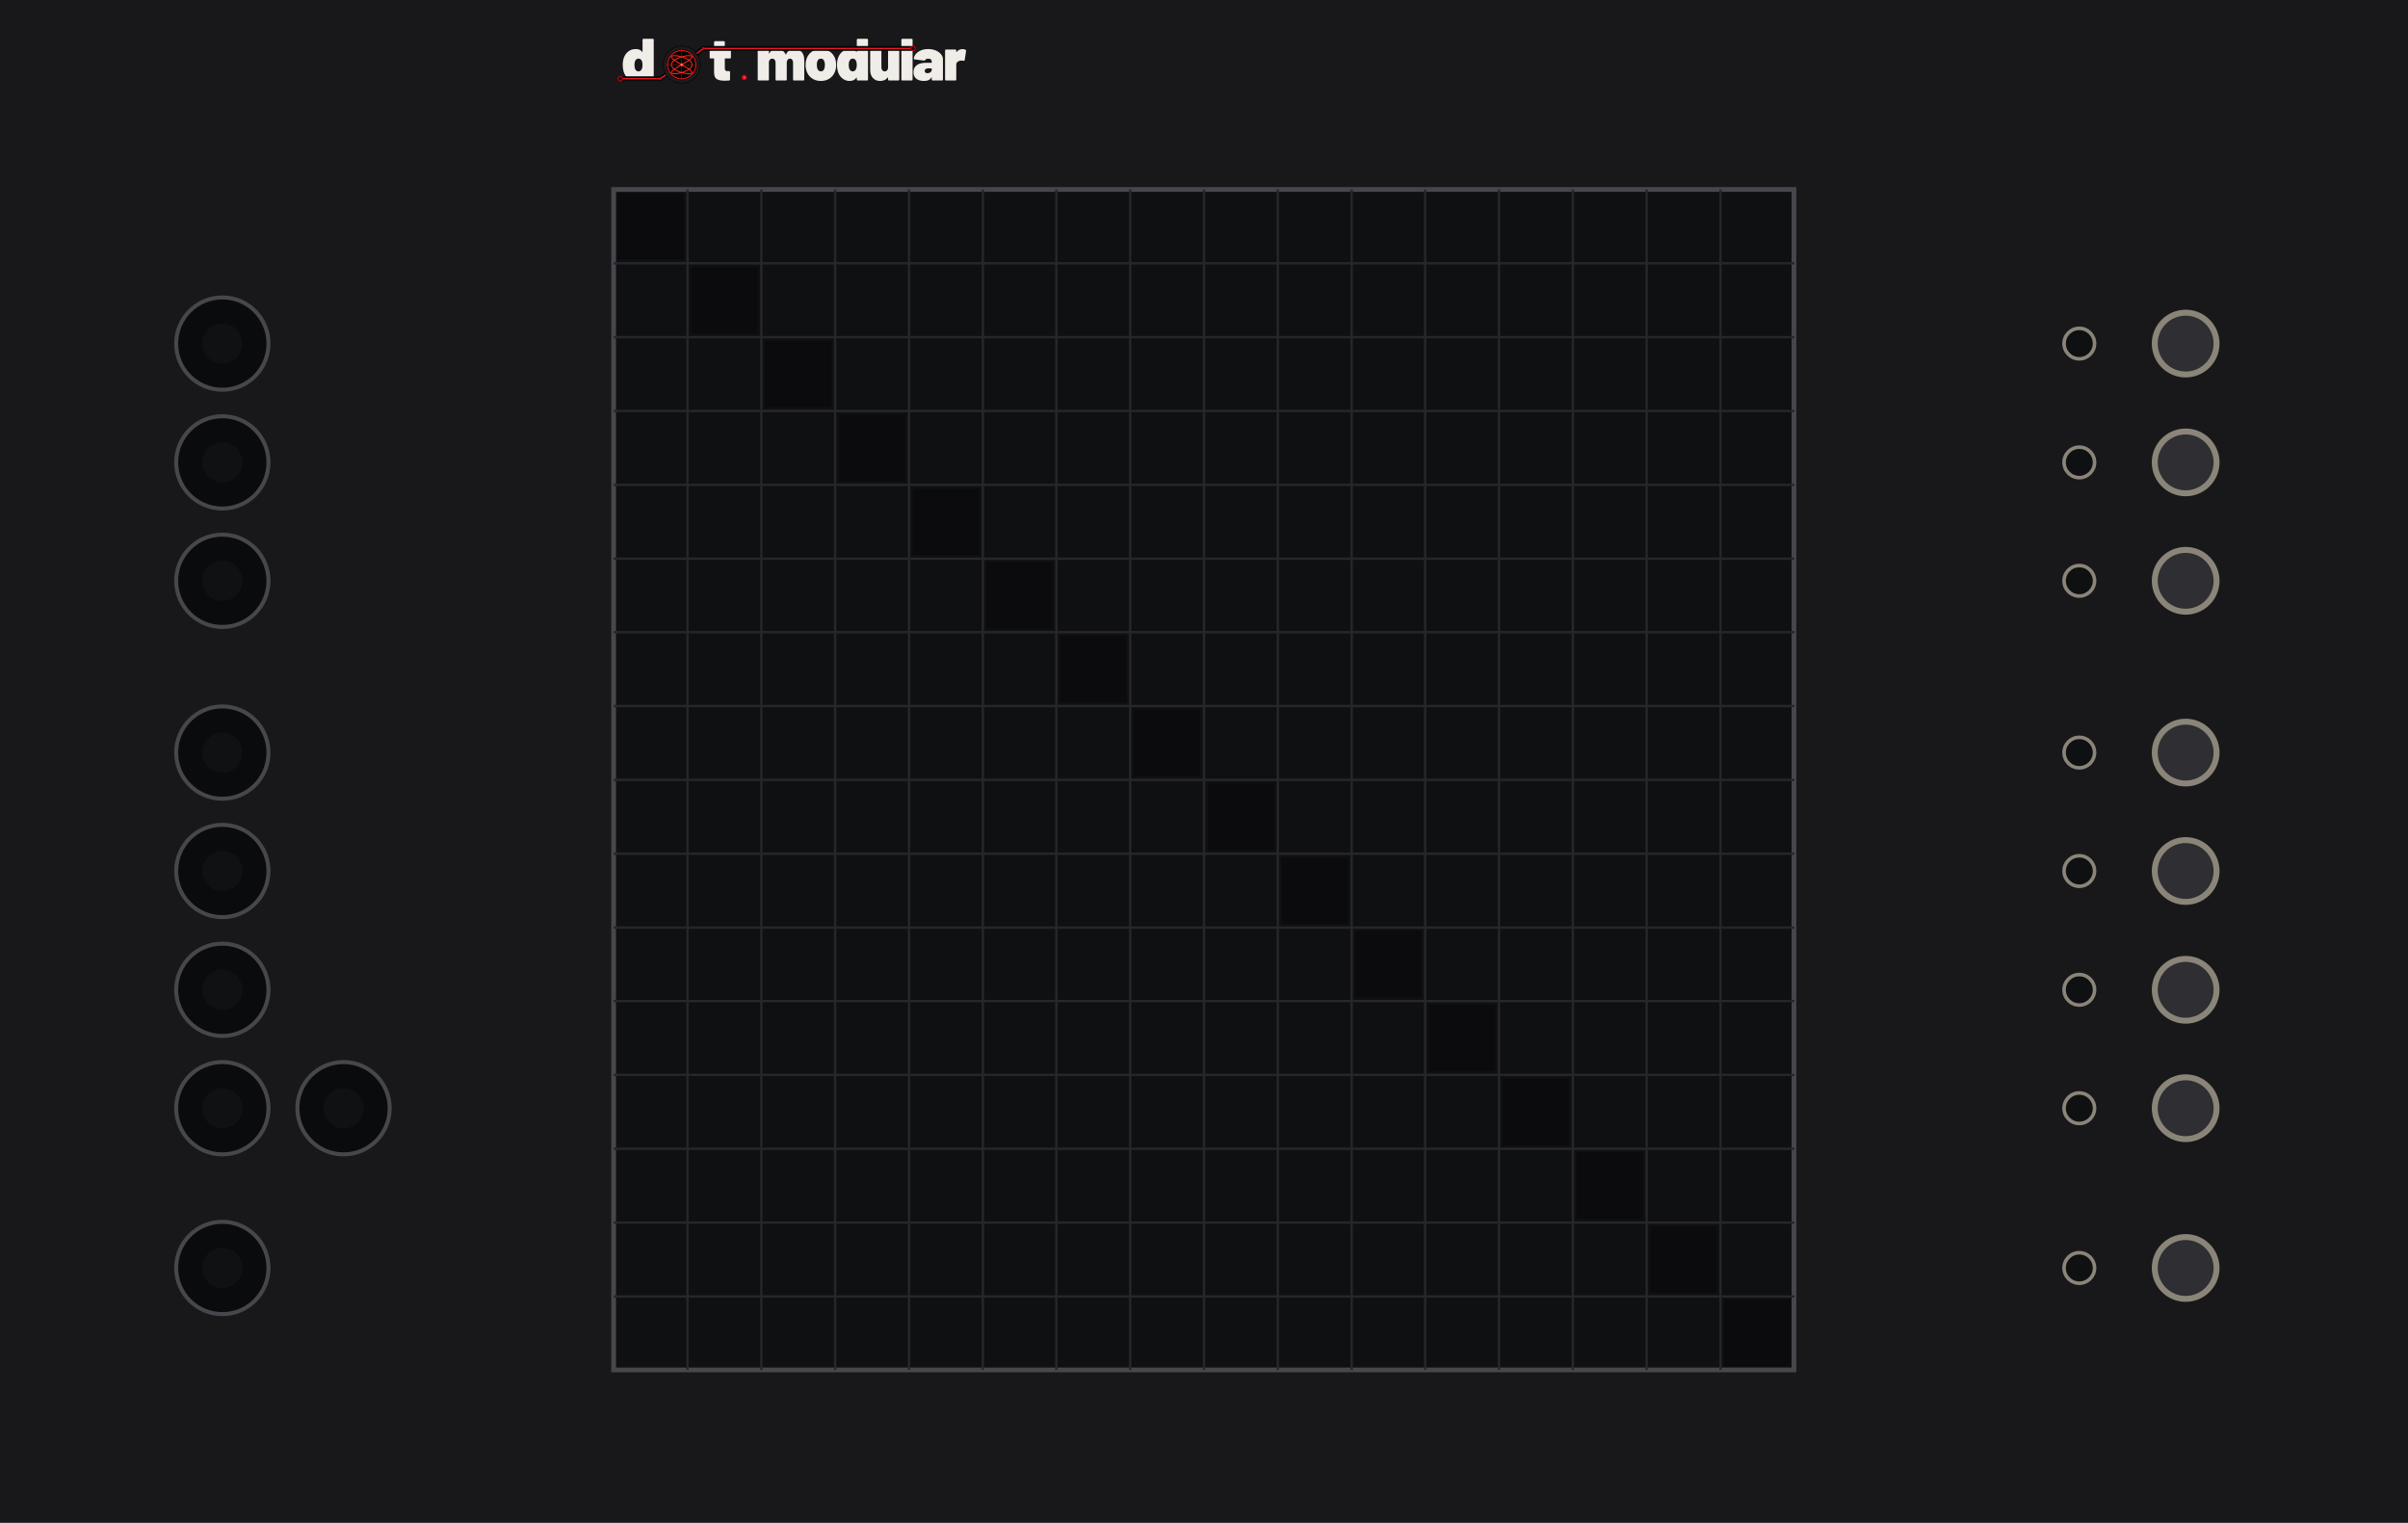
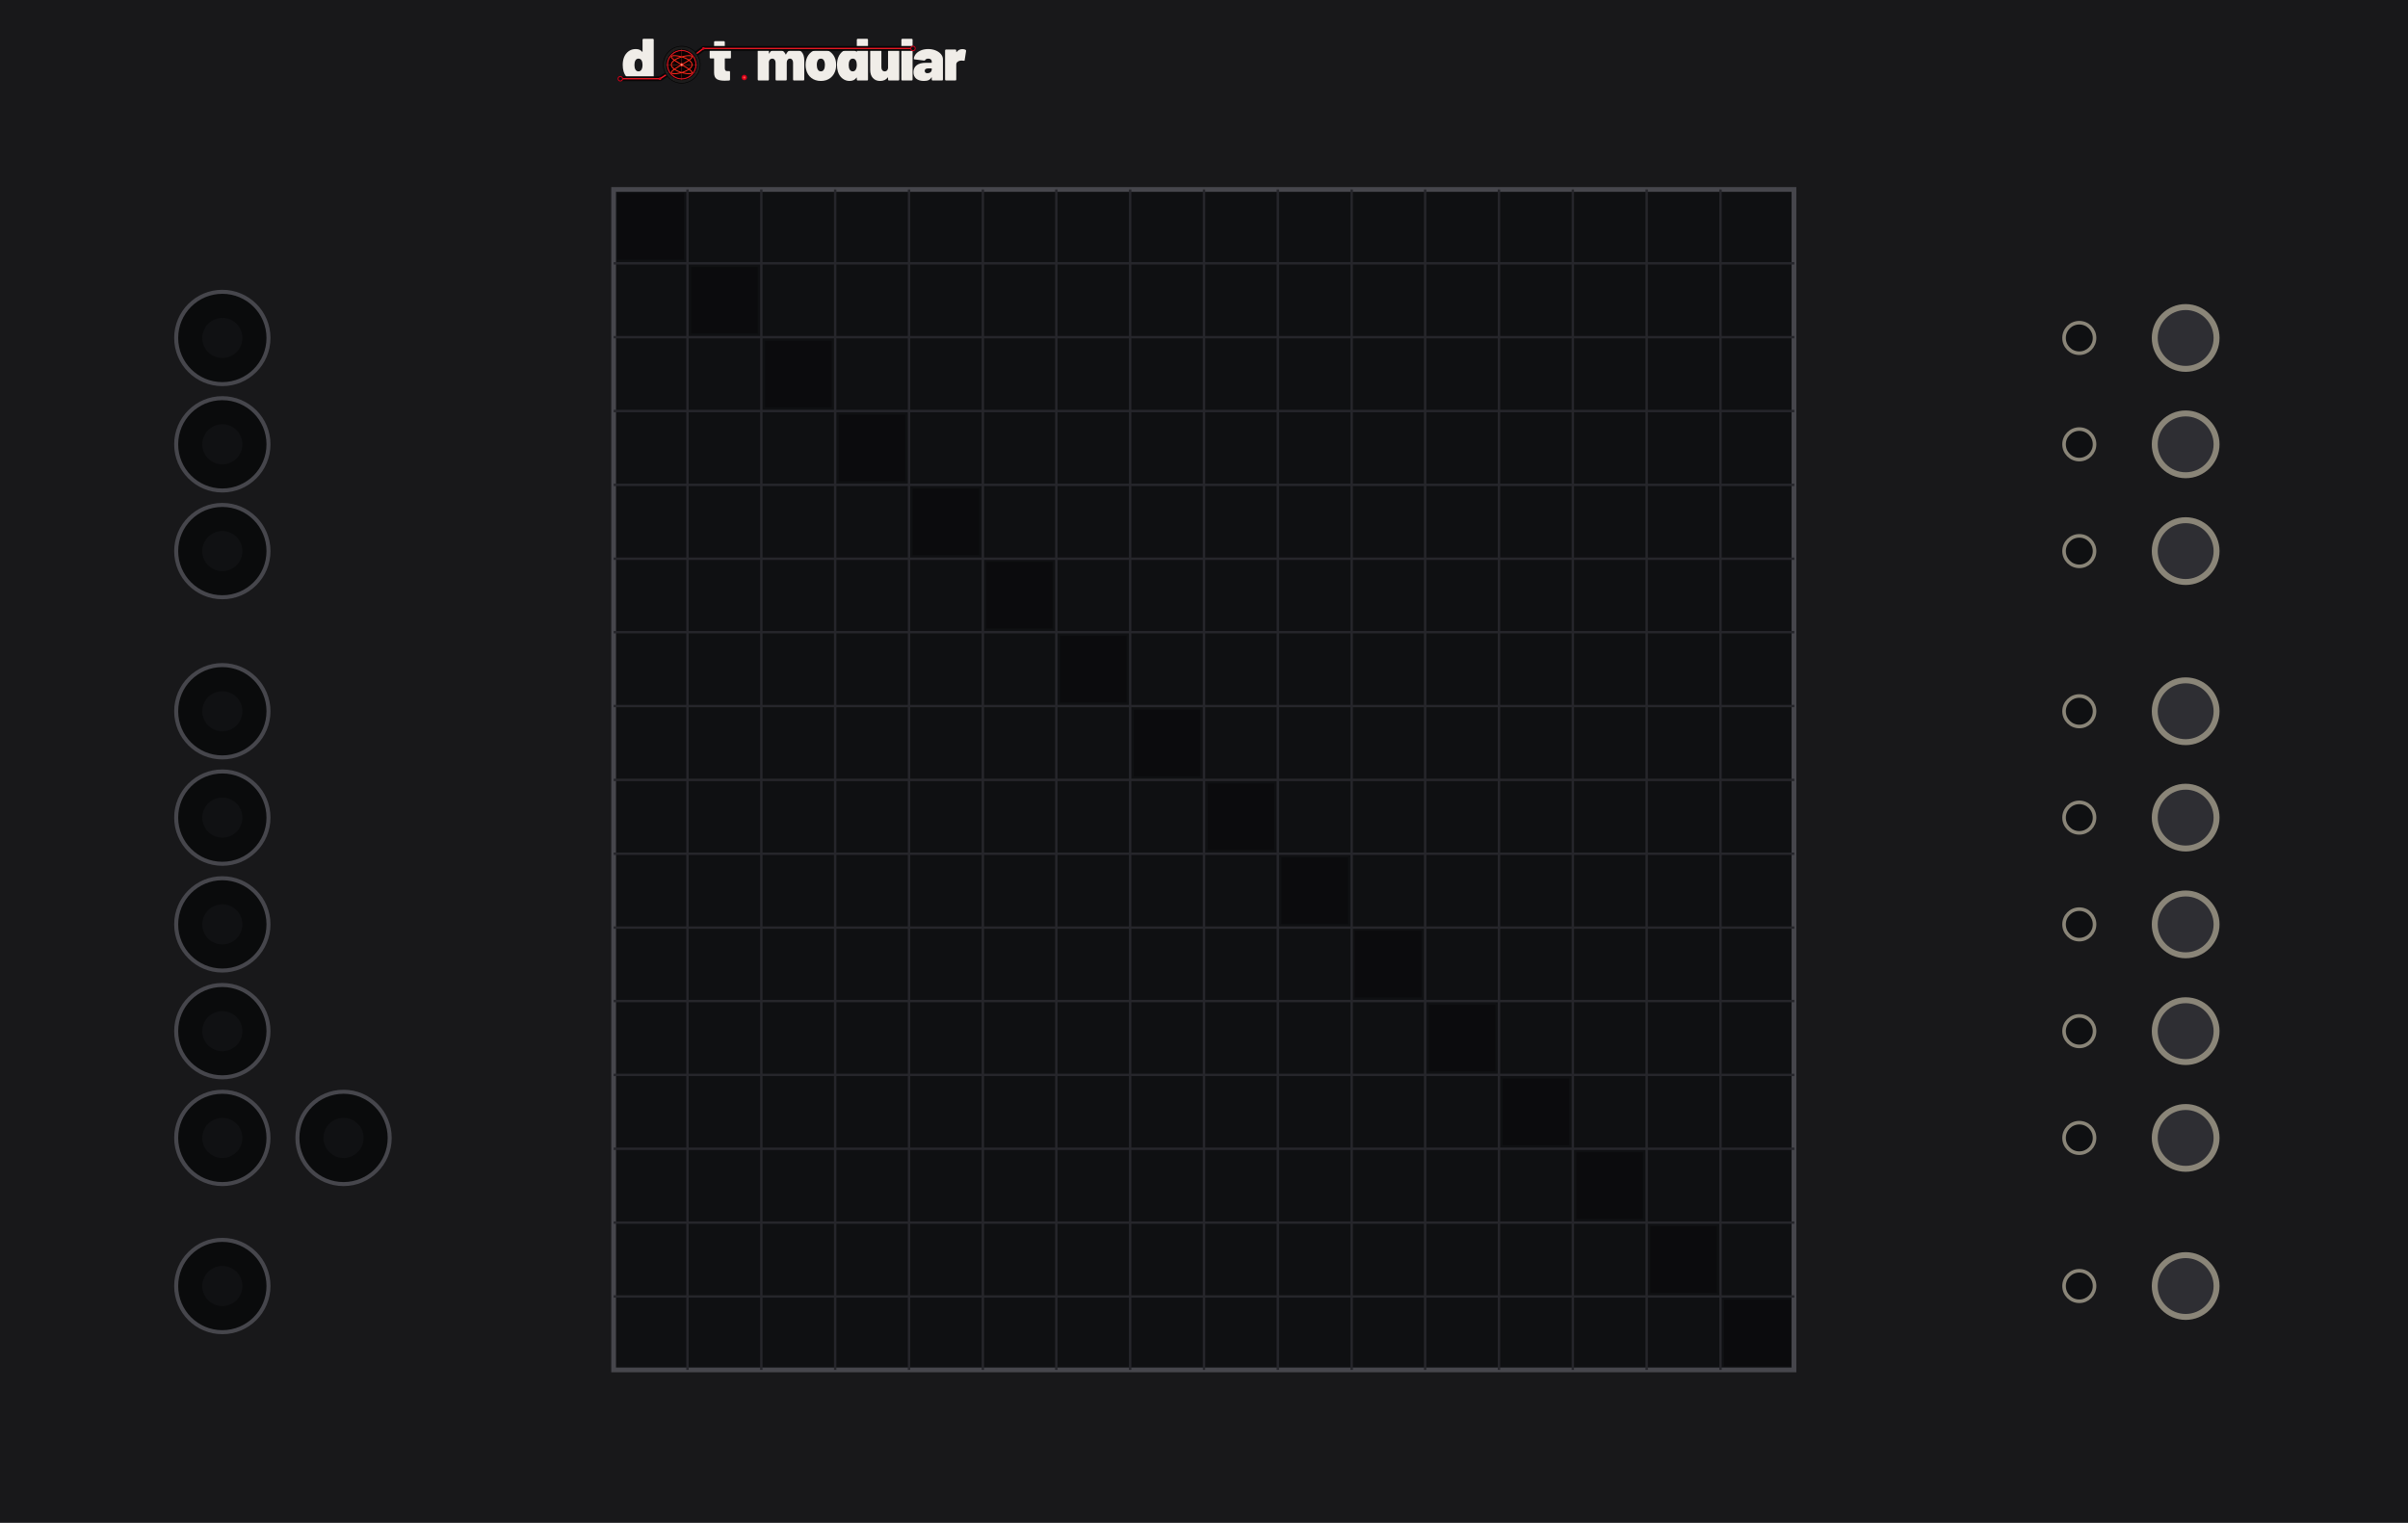
<svg xmlns="http://www.w3.org/2000/svg" width="600.0" height="379.43" viewBox="0 0 600.0 379.43">
  <rect width="600.0" height="379.4" fill="#18181a" />
  <rect x="152.9" y="47.2" width="294.1" height="294.1" fill="#0f1012" stroke="#46464c" stroke-width="1.18" />
  <line x1="171.3" y1="47.2" x2="171.3" y2="341.3" stroke="#26262b" stroke-width="0.59" />
  <line x1="152.9" y1="65.6" x2="447.1" y2="65.6" stroke="#26262b" stroke-width="0.59" />
  <line x1="189.7" y1="47.2" x2="189.7" y2="341.3" stroke="#26262b" stroke-width="0.59" />
  <line x1="152.9" y1="84.0" x2="447.1" y2="84.0" stroke="#26262b" stroke-width="0.59" />
  <line x1="208.1" y1="47.2" x2="208.1" y2="341.3" stroke="#26262b" stroke-width="0.59" />
  <line x1="152.9" y1="102.4" x2="447.1" y2="102.4" stroke="#26262b" stroke-width="0.59" />
  <line x1="226.5" y1="47.2" x2="226.5" y2="341.3" stroke="#26262b" stroke-width="0.59" />
  <line x1="152.9" y1="120.8" x2="447.1" y2="120.8" stroke="#26262b" stroke-width="0.59" />
  <line x1="244.9" y1="47.2" x2="244.9" y2="341.3" stroke="#26262b" stroke-width="0.59" />
  <line x1="152.9" y1="139.2" x2="447.1" y2="139.2" stroke="#26262b" stroke-width="0.59" />
  <line x1="263.2" y1="47.2" x2="263.2" y2="341.3" stroke="#26262b" stroke-width="0.59" />
  <line x1="152.9" y1="157.5" x2="447.1" y2="157.5" stroke="#26262b" stroke-width="0.59" />
  <line x1="281.6" y1="47.2" x2="281.6" y2="341.3" stroke="#26262b" stroke-width="0.59" />
  <line x1="152.9" y1="175.9" x2="447.1" y2="175.9" stroke="#26262b" stroke-width="0.59" />
  <line x1="300.0" y1="47.2" x2="300.0" y2="341.3" stroke="#26262b" stroke-width="0.59" />
  <line x1="152.9" y1="194.3" x2="447.1" y2="194.3" stroke="#26262b" stroke-width="0.59" />
  <line x1="318.4" y1="47.2" x2="318.4" y2="341.3" stroke="#26262b" stroke-width="0.59" />
  <line x1="152.9" y1="212.7" x2="447.1" y2="212.7" stroke="#26262b" stroke-width="0.59" />
  <line x1="336.8" y1="47.2" x2="336.8" y2="341.3" stroke="#26262b" stroke-width="0.59" />
  <line x1="152.9" y1="231.1" x2="447.1" y2="231.1" stroke="#26262b" stroke-width="0.59" />
  <line x1="355.1" y1="47.2" x2="355.1" y2="341.3" stroke="#26262b" stroke-width="0.59" />
  <line x1="152.9" y1="249.4" x2="447.1" y2="249.4" stroke="#26262b" stroke-width="0.59" />
  <line x1="373.5" y1="47.2" x2="373.5" y2="341.3" stroke="#26262b" stroke-width="0.59" />
  <line x1="152.9" y1="267.8" x2="447.1" y2="267.8" stroke="#26262b" stroke-width="0.59" />
  <line x1="391.9" y1="47.2" x2="391.9" y2="341.3" stroke="#26262b" stroke-width="0.59" />
  <line x1="152.9" y1="286.2" x2="447.1" y2="286.2" stroke="#26262b" stroke-width="0.59" />
  <line x1="410.3" y1="47.2" x2="410.3" y2="341.3" stroke="#26262b" stroke-width="0.59" />
  <line x1="152.9" y1="304.6" x2="447.1" y2="304.6" stroke="#26262b" stroke-width="0.59" />
  <line x1="428.7" y1="47.2" x2="428.7" y2="341.3" stroke="#26262b" stroke-width="0.59" />
  <line x1="152.9" y1="323.0" x2="447.1" y2="323.0" stroke="#26262b" stroke-width="0.59" />
  <rect x="153.8" y="48.1" width="16.6" height="16.6" fill="#000000" opacity="0.30" />
  <rect x="172.2" y="66.5" width="16.6" height="16.6" fill="#000000" opacity="0.30" />
  <rect x="190.6" y="84.9" width="16.6" height="16.6" fill="#000000" opacity="0.30" />
  <rect x="209.0" y="103.3" width="16.6" height="16.6" fill="#000000" opacity="0.30" />
  <rect x="227.4" y="121.7" width="16.6" height="16.6" fill="#000000" opacity="0.30" />
  <rect x="245.7" y="140.0" width="16.6" height="16.6" fill="#000000" opacity="0.30" />
  <rect x="264.1" y="158.4" width="16.6" height="16.6" fill="#000000" opacity="0.30" />
  <rect x="282.5" y="176.8" width="16.6" height="16.6" fill="#000000" opacity="0.30" />
  <rect x="300.9" y="195.2" width="16.6" height="16.6" fill="#000000" opacity="0.30" />
  <rect x="319.3" y="213.6" width="16.6" height="16.6" fill="#000000" opacity="0.30" />
  <rect x="337.6" y="231.9" width="16.6" height="16.6" fill="#000000" opacity="0.30" />
  <rect x="356.0" y="250.3" width="16.6" height="16.6" fill="#000000" opacity="0.30" />
  <rect x="374.4" y="268.7" width="16.6" height="16.6" fill="#000000" opacity="0.30" />
  <rect x="392.8" y="287.1" width="16.6" height="16.6" fill="#000000" opacity="0.30" />
  <rect x="411.2" y="305.5" width="16.6" height="16.6" fill="#000000" opacity="0.30" />
  <rect x="429.6" y="323.8" width="16.6" height="16.6" fill="#000000" opacity="0.30" />
  <g transform="translate(152.95,8.86) scale(0.13482) translate(-26.00,-65.00)">
    <g transform="translate(40.00,148.00) scale(0.11,-0.11)">
      <path d="M370 700H528Q535 700 539.0 696.0Q543 692 543 685V15Q543 8 539.0 4.0Q535 0 528 0H370Q363 0 359.0 4.0Q355 8 355 15V45Q355 48 353.0 49.0Q351 50 349 47Q312 -8 233 -8Q166 -8 112.5 34.5Q59 77 37 150Q22 200 22 262Q22 334 44 390Q68 451 119.0 489.5Q170 528 241 528Q314 528 349 482Q351 480 353.0 480.5Q355 481 355 484V685Q355 692 359.0 696.0Q363 700 370 700ZM355 259Q355 307 339 336Q321 367 287 367Q251 367 234 334Q219 306 219 259Q219 214 234 186Q252 153 287 153Q322 153 340 187Q355 216 355 259Z" fill="#f0ede8" />
    </g>
    <g transform="translate(201.37,148.00) scale(0.11,-0.11)">
      <path d="M358 370H275Q270 370 270 365V208Q270 158 306 158H343Q350 158 354.0 154.0Q358 150 358 143V15Q358 1 343 -1Q304 -4 268 -4Q177 -4 134.0 24.0Q91 52 90 130V365Q90 370 85 370H31Q24 370 20.0 374.0Q16 378 16 385V505Q16 512 20.0 516.0Q24 520 31 520H85Q90 520 90 525V645Q90 652 94.0 656.0Q98 660 105 660H255Q262 660 266.0 656.0Q270 652 270 645V525Q270 520 275 520H358Q365 520 369.0 516.0Q373 512 373 505V385Q373 378 369.0 374.0Q365 370 358 370Z" fill="#f0ede8" />
    </g>
    <g transform="translate(288.27,148.00) scale(0.11,-0.11)">
      <path d="M815 341V15Q815 8 811.0 4.0Q807 0 800 0H642Q635 0 631.0 4.0Q627 8 627 15V300Q627 330 612.5 348.5Q598 367 575 367Q551 367 536.0 348.5Q521 330 521 300V15Q521 8 517.0 4.0Q513 0 506 0H348Q341 0 337.0 4.0Q333 8 333 15V300Q333 330 317.5 348.5Q302 367 277 367Q255 367 240.5 353.5Q226 340 222 317Q221 315 221 311V15Q221 8 217.0 4.0Q213 0 206 0H48Q41 0 37.0 4.0Q33 8 33 15V505Q33 512 37.0 516.0Q41 520 48 520H206Q213 520 217.0 516.0Q221 512 221 505V455Q221 451 223.0 451.0Q225 451 227 454Q265 528 355 528Q406 528 444.5 504.5Q483 481 503 437Q506 432 509 438Q529 483 564.5 505.5Q600 528 648 528Q727 528 771.0 479.0Q815 430 815 341Z" fill="#f0ede8" />
    </g>
    <g transform="translate(377.92,148.00) scale(0.11,-0.11)">
      <path d="M32 181Q22 217 22 261Q22 310 34 350Q58 433 122.5 480.5Q187 528 280 528Q373 528 436.5 480.5Q500 433 524 352Q536 310 536 263Q536 225 528 187Q507 97 441.5 44.5Q376 -8 279 -8Q184 -8 118.5 43.0Q53 94 32 181ZM343 217Q347 236 347 262Q347 285 342 308Q327 367 279 367Q229 367 216 308Q211 291 211 262Q211 236 215 217Q230 153 279 153Q305 153 321.0 170.5Q337 188 343 217Z" fill="#f0ede8" />
    </g>
    <g transform="translate(436.00,148.00) scale(0.11,-0.11)">
      <path d="M370 700H528Q535 700 539.0 696.0Q543 692 543 685V15Q543 8 539.0 4.0Q535 0 528 0H370Q363 0 359.0 4.0Q355 8 355 15V45Q355 48 353.0 49.0Q351 50 349 47Q312 -8 233 -8Q166 -8 112.5 34.5Q59 77 37 150Q22 200 22 262Q22 334 44 390Q68 451 119.0 489.5Q170 528 241 528Q314 528 349 482Q351 480 353.0 480.5Q355 481 355 484V685Q355 692 359.0 696.0Q363 700 370 700ZM355 259Q355 307 339 336Q321 367 287 367Q251 367 234 334Q219 306 219 259Q219 214 234 186Q252 153 287 153Q322 153 340 187Q355 216 355 259Z" fill="#f0ede8" />
    </g>
    <g transform="translate(496.39,148.00) scale(0.11,-0.11)">
      <path d="M346 520H504Q511 520 515.0 516.0Q519 512 519 505V15Q519 8 515.0 4.0Q511 0 504 0H346Q339 0 335.0 4.0Q331 8 331 15V48Q331 51 329.0 52.0Q327 53 325 50Q284 -8 197 -8Q121 -8 76.0 41.5Q31 91 31 179V505Q31 512 35.0 516.0Q39 520 46 520H204Q211 520 215.0 516.0Q219 512 219 505V220Q219 190 234.5 171.5Q250 153 275 153Q297 153 311.5 166.5Q326 180 330 203Q331 205 331 209V505Q331 512 335.0 516.0Q339 520 346 520Z" fill="#f0ede8" />
    </g>
    <g transform="translate(553.81,148.00) scale(0.11,-0.11)">
      <path d="M33 15V685Q33 692 37.0 696.0Q41 700 48 700H206Q213 700 217.0 696.0Q221 692 221 685V15Q221 8 217.0 4.0Q213 0 206 0H48Q41 0 37.0 4.0Q33 8 33 15Z" fill="#f0ede8" />
    </g>
    <g transform="translate(578.45,148.00) scale(0.11,-0.11)">
      <path d="M507 355V15Q507 8 503.0 4.0Q499 0 492 0H334Q327 0 323.0 4.0Q319 8 319 15V50Q319 54 317.5 54.5Q316 55 314 52Q297 21 267.0 6.5Q237 -8 188 -8Q106 -8 59.0 29.5Q12 67 12 139Q12 215 65.5 256.0Q119 297 221 297H314Q319 297 319 302V320Q319 341 303.5 354.0Q288 367 262 367Q244 367 230.0 361.0Q216 355 210 345Q206 338 202.5 335.5Q199 333 193 334L32 354Q18 356 18 366Q22 411 54.0 448.0Q86 485 139.5 506.5Q193 528 259 528Q327 528 384.0 505.0Q441 482 474.0 442.0Q507 402 507 355ZM319 185V198Q319 203 314 203H264Q201 203 201 162Q201 144 212.5 133.0Q224 122 246 122Q278 122 298.5 139.0Q319 156 319 185Z" fill="#f0ede8" />
    </g>
    <g transform="translate(634.55,148.00) scale(0.11,-0.11)">
      <path d="M379 514Q388 509 386 495L362 341Q361 333 356.5 331.0Q352 329 344 331Q326 335 312 335Q297 335 284 332Q258 327 239.5 310.5Q221 294 221 266V15Q221 8 217.0 4.0Q213 0 206 0H48Q41 0 37.0 4.0Q33 8 33 15V505Q33 512 37.0 516.0Q41 520 48 520H206Q213 520 217.0 516.0Q221 512 221 505V481Q221 478 223.0 477.0Q225 476 226 478Q264 527 325 527Q359 527 379 514Z" fill="#f0ede8" />
    </g>
    <path d="M 38.0,144.8 L 111.3,144.8 L 151.4,118.8 L 191.6,88.8 L 578.9,88.8" fill="none" stroke="#070707" stroke-width="9.0" stroke-linecap="round" stroke-linejoin="round" />
    <path d="M 38.0,144.8 L 111.3,144.8 L 151.4,118.8 L 191.6,88.8 L 578.9,88.8" fill="none" stroke="#d4001a" stroke-width="2.60" stroke-linecap="round" stroke-linejoin="round" />
    <path d="M 38.0,144.8 L 111.3,144.8 L 151.4,118.8 L 191.6,88.8 L 578.9,88.8" fill="none" stroke="#ff5533" stroke-width="0.88" stroke-linecap="round" stroke-linejoin="round" opacity="0.7" />
    <circle cx="38.0" cy="144.8" r="4.2" fill="#0d0d0d" stroke="#d4001a" stroke-width="1.76" />
    <circle cx="578.9" cy="88.8" r="4.2" fill="#0d0d0d" stroke="#d4001a" stroke-width="1.76" />
    <circle cx="111.3" cy="144.8" r="2.4" fill="#d4001a" />
    <circle cx="191.6" cy="88.8" r="2.4" fill="#d4001a" />
    <g transform="translate(151.430,118.850)">
      <circle r="34.100" fill="#1c1c1c" stroke="#000000" stroke-width="1.023" />
      <circle r="28.644" fill="#0a0202" />
      <g stroke="#a83020" stroke-width="0.682" opacity="0.9">
        <line x1="-28.644" y1="0" x2="28.644" y2="0" />
        <line x1="0" y1="-28.644" x2="0" y2="28.644" />
      </g>
      <g stroke="#7a2018" stroke-width="0.443" opacity="0.6">
        <line x1="-28.644" y1="-14.322" x2="28.644" y2="-14.322" />
        <line x1="-14.322" y1="-28.644" x2="-14.322" y2="28.644" />
        <line x1="-28.644" y1="14.322" x2="28.644" y2="14.322" />
        <line x1="14.322" y1="-28.644" x2="14.322" y2="28.644" />
      </g>
      <path d="M 19.10,0.00 L 19.01,1.05 L 18.76,2.09 L 18.34,3.13 L 17.76,4.16 L 17.01,5.16 L 16.12,6.15 L 15.09,7.11 L 13.92,8.05 L 12.63,8.95 L 11.22,9.82 L 9.72,10.65 L 8.13,11.44 L 6.47,12.18 L 4.75,12.87 L 2.99,13.52 L 1.20,14.11 L -0.60,14.64 L -2.39,15.12 L -4.17,15.54 L -5.90,15.89 L -7.58,16.18 L -9.20,16.41 L -10.73,16.58 L -12.17,16.68 L -13.50,16.71 L -14.71,16.68 L -15.79,16.58 L -16.73,16.41 L -17.53,16.18 L -18.16,15.89 L -18.64,15.54 L -18.95,15.12 L -19.09,14.64 L -19.06,14.11 L -18.86,13.52 L -18.50,12.87 L -17.97,12.18 L -17.28,11.44 L -16.44,10.65 L -15.45,9.82 L -14.32,8.95 L -13.07,8.05 L -11.70,7.11 L -10.23,6.15 L -8.67,5.16 L -7.03,4.16 L -5.33,3.13 L -3.58,2.09 L -1.80,1.05 L -0.00,0.00 L 1.80,-1.05 L 3.58,-2.09 L 5.33,-3.13 L 7.03,-4.16 L 8.67,-5.16 L 10.23,-6.15 L 11.70,-7.11 L 13.07,-8.05 L 14.32,-8.95 L 15.45,-9.82 L 16.44,-10.65 L 17.28,-11.44 L 17.97,-12.18 L 18.50,-12.87 L 18.86,-13.52 L 19.06,-14.11 L 19.09,-14.64 L 18.95,-15.12 L 18.64,-15.54 L 18.16,-15.89 L 17.53,-16.18 L 16.73,-16.41 L 15.79,-16.58 L 14.71,-16.68 L 13.50,-16.71 L 12.17,-16.68 L 10.73,-16.58 L 9.20,-16.41 L 7.58,-16.18 L 5.90,-15.89 L 4.17,-15.54 L 2.39,-15.12 L 0.60,-14.64 L -1.20,-14.11 L -2.99,-13.52 L -4.75,-12.87 L -6.47,-12.18 L -8.13,-11.44 L -9.72,-10.65 L -11.22,-9.82 L -12.63,-8.95 L -13.92,-8.05 L -15.09,-7.11 L -16.12,-6.15 L -17.01,-5.16 L -17.76,-4.16 L -18.34,-3.13 L -18.76,-2.09 L -19.01,-1.05 L -19.10,-0.00 L -19.01,1.05 L -18.76,2.09 L -18.34,3.13 L -17.76,4.16 L -17.01,5.16 L -16.12,6.15 L -15.09,7.11 L -13.92,8.05 L -12.63,8.95 L -11.22,9.82 L -9.72,10.65 L -8.13,11.44 L -6.47,12.18 L -4.75,12.87 L -2.99,13.52 L -1.20,14.11 L 0.60,14.64 L 2.39,15.12 L 4.17,15.54 L 5.90,15.89 L 7.58,16.18 L 9.20,16.41 L 10.73,16.58 L 12.17,16.68 L 13.50,16.71 L 14.71,16.68 L 15.79,16.58 L 16.73,16.41 L 17.53,16.18 L 18.16,15.89 L 18.64,15.54 L 18.95,15.12 L 19.09,14.64 L 19.06,14.11 L 18.86,13.52 L 18.50,12.87 L 17.97,12.18 L 17.28,11.44 L 16.44,10.65 L 15.45,9.82 L 14.32,8.95 L 13.07,8.05 L 11.70,7.11 L 10.23,6.15 L 8.67,5.16 L 7.03,4.16 L 5.33,3.13 L 3.58,2.09 L 1.80,1.05 L 0.00,0.00 L -1.80,-1.05 L -3.58,-2.09 L -5.33,-3.13 L -7.03,-4.16 L -8.67,-5.16 L -10.23,-6.15 L -11.70,-7.11 L -13.07,-8.05 L -14.32,-8.95 L -15.45,-9.82 L -16.44,-10.65 L -17.28,-11.44 L -17.97,-12.18 L -18.50,-12.87 L -18.86,-13.52 L -19.06,-14.11 L -19.09,-14.64 L -18.95,-15.12 L -18.64,-15.54 L -18.16,-15.89 L -17.53,-16.18 L -16.73,-16.41 L -15.79,-16.58 L -14.71,-16.68 L -13.50,-16.71 L -12.17,-16.68 L -10.73,-16.58 L -9.20,-16.41 L -7.58,-16.18 L -5.90,-15.89 L -4.17,-15.54 L -2.39,-15.12 L -0.60,-14.64 L 1.20,-14.11 L 2.99,-13.52 L 4.75,-12.87 L 6.47,-12.18 L 8.13,-11.44 L 9.72,-10.65 L 11.22,-9.82 L 12.63,-8.95 L 13.92,-8.05 L 15.09,-7.11 L 16.12,-6.15 L 17.01,-5.16 L 17.76,-4.16 L 18.34,-3.13 L 18.76,-2.09 L 19.01,-1.05 L 19.10,-0.00 Z" fill="none" stroke="#ff2a1a" stroke-width="1.705" stroke-linejoin="round" />
      <circle r="26.257" fill="none" stroke="#d4001a" stroke-width="1.876" />
      <circle r="26.257" fill="none" stroke="#ff5533" stroke-width="0.614" opacity="0.7" />
      <circle r="2.899" fill="#ff3322" />
      <circle r="1.364" fill="#ffccbb" />
    </g>
    <circle cx="267.1" cy="142.5" r="5.0" fill="#d4001a" />
    <circle cx="267.1" cy="142.5" r="2.0" fill="#ff5544" />
  </g>
-   <circle cx="55.4" cy="85.6" r="11.5" fill="#0a0b0c" stroke="#46464c" stroke-width="1" />
-   <circle cx="55.4" cy="85.6" r="5.0" fill="#101113" />
-   <circle cx="544.6" cy="85.6" r="7.7" fill="#2e2e33" stroke="#8a8578" stroke-width="1.48" />
-   <circle cx="518.1" cy="85.6" r="3.8" fill="#0f1012" stroke="#8a8578" stroke-width="0.89" />
-   <circle cx="55.4" cy="115.2" r="11.5" fill="#0a0b0c" stroke="#46464c" stroke-width="1" />
-   <circle cx="55.4" cy="115.2" r="5.0" fill="#101113" />
-   <circle cx="544.6" cy="115.2" r="7.7" fill="#2e2e33" stroke="#8a8578" stroke-width="1.48" />
-   <circle cx="518.1" cy="115.2" r="3.8" fill="#0f1012" stroke="#8a8578" stroke-width="0.89" />
-   <circle cx="55.4" cy="144.7" r="11.5" fill="#0a0b0c" stroke="#46464c" stroke-width="1" />
-   <circle cx="55.4" cy="144.7" r="5.0" fill="#101113" />
-   <circle cx="544.6" cy="144.7" r="7.7" fill="#2e2e33" stroke="#8a8578" stroke-width="1.48" />
-   <circle cx="518.1" cy="144.7" r="3.8" fill="#0f1012" stroke="#8a8578" stroke-width="0.89" />
-   <circle cx="55.4" cy="187.5" r="11.5" fill="#0a0b0c" stroke="#46464c" stroke-width="1" />
-   <circle cx="55.4" cy="187.5" r="5.0" fill="#101113" />
-   <circle cx="544.6" cy="187.5" r="7.7" fill="#2e2e33" stroke="#8a8578" stroke-width="1.48" />
-   <circle cx="518.1" cy="187.5" r="3.8" fill="#0f1012" stroke="#8a8578" stroke-width="0.89" />
-   <circle cx="55.4" cy="217.0" r="11.5" fill="#0a0b0c" stroke="#46464c" stroke-width="1" />
-   <circle cx="55.4" cy="217.0" r="5.0" fill="#101113" />
-   <circle cx="544.6" cy="217.0" r="7.7" fill="#2e2e33" stroke="#8a8578" stroke-width="1.48" />
-   <circle cx="518.1" cy="217.0" r="3.8" fill="#0f1012" stroke="#8a8578" stroke-width="0.89" />
-   <circle cx="55.4" cy="246.6" r="11.5" fill="#0a0b0c" stroke="#46464c" stroke-width="1" />
-   <circle cx="55.4" cy="246.6" r="5.0" fill="#101113" />
-   <circle cx="544.6" cy="246.6" r="7.7" fill="#2e2e33" stroke="#8a8578" stroke-width="1.48" />
-   <circle cx="518.1" cy="246.6" r="3.8" fill="#0f1012" stroke="#8a8578" stroke-width="0.89" />
-   <circle cx="55.4" cy="276.1" r="11.5" fill="#0a0b0c" stroke="#46464c" stroke-width="1" />
-   <circle cx="55.4" cy="276.1" r="5.0" fill="#101113" />
-   <circle cx="85.6" cy="276.1" r="11.5" fill="#0a0b0c" stroke="#46464c" stroke-width="1" />
-   <circle cx="85.6" cy="276.1" r="5.0" fill="#101113" />
-   <circle cx="544.6" cy="276.1" r="7.7" fill="#2e2e33" stroke="#8a8578" stroke-width="1.48" />
-   <circle cx="518.1" cy="276.1" r="3.8" fill="#0f1012" stroke="#8a8578" stroke-width="0.89" />
-   <circle cx="55.4" cy="315.9" r="11.5" fill="#0a0b0c" stroke="#46464c" stroke-width="1" />
-   <circle cx="55.4" cy="315.9" r="5.0" fill="#101113" />
-   <circle cx="544.6" cy="315.9" r="7.7" fill="#2e2e33" stroke="#8a8578" stroke-width="1.48" />
-   <circle cx="518.1" cy="315.9" r="3.8" fill="#0f1012" stroke="#8a8578" stroke-width="0.89" />
+   <circle cx="55.4" cy="84.2" r="11.5" fill="#0a0b0c" stroke="#46464c" stroke-width="1" />
+   <circle cx="55.4" cy="84.2" r="5.0" fill="#101113" />
+   <circle cx="544.6" cy="84.2" r="7.7" fill="#2e2e33" stroke="#8a8578" stroke-width="1.48" />
+   <circle cx="518.1" cy="84.2" r="3.8" fill="#0f1012" stroke="#8a8578" stroke-width="0.89" />
+   <circle cx="55.4" cy="110.7" r="11.5" fill="#0a0b0c" stroke="#46464c" stroke-width="1" />
+   <circle cx="55.4" cy="110.7" r="5.0" fill="#101113" />
+   <circle cx="544.6" cy="110.7" r="7.7" fill="#2e2e33" stroke="#8a8578" stroke-width="1.48" />
+   <circle cx="518.1" cy="110.7" r="3.8" fill="#0f1012" stroke="#8a8578" stroke-width="0.89" />
+   <circle cx="55.4" cy="137.3" r="11.5" fill="#0a0b0c" stroke="#46464c" stroke-width="1" />
+   <circle cx="55.4" cy="137.3" r="5.0" fill="#101113" />
+   <circle cx="544.6" cy="137.3" r="7.7" fill="#2e2e33" stroke="#8a8578" stroke-width="1.48" />
+   <circle cx="518.1" cy="137.3" r="3.8" fill="#0f1012" stroke="#8a8578" stroke-width="0.89" />
+   <circle cx="55.4" cy="177.2" r="11.5" fill="#0a0b0c" stroke="#46464c" stroke-width="1" />
+   <circle cx="55.4" cy="177.2" r="5.0" fill="#101113" />
+   <circle cx="544.6" cy="177.2" r="7.7" fill="#2e2e33" stroke="#8a8578" stroke-width="1.48" />
+   <circle cx="518.1" cy="177.2" r="3.8" fill="#0f1012" stroke="#8a8578" stroke-width="0.89" />
+   <circle cx="55.4" cy="203.7" r="11.5" fill="#0a0b0c" stroke="#46464c" stroke-width="1" />
+   <circle cx="55.4" cy="203.7" r="5.0" fill="#101113" />
+   <circle cx="544.6" cy="203.7" r="7.7" fill="#2e2e33" stroke="#8a8578" stroke-width="1.48" />
+   <circle cx="518.1" cy="203.7" r="3.8" fill="#0f1012" stroke="#8a8578" stroke-width="0.89" />
+   <circle cx="55.4" cy="230.3" r="11.5" fill="#0a0b0c" stroke="#46464c" stroke-width="1" />
+   <circle cx="55.4" cy="230.3" r="5.0" fill="#101113" />
+   <circle cx="544.6" cy="230.3" r="7.7" fill="#2e2e33" stroke="#8a8578" stroke-width="1.48" />
+   <circle cx="518.1" cy="230.3" r="3.8" fill="#0f1012" stroke="#8a8578" stroke-width="0.89" />
+   <circle cx="55.4" cy="256.9" r="11.5" fill="#0a0b0c" stroke="#46464c" stroke-width="1" />
+   <circle cx="55.4" cy="256.9" r="5.0" fill="#101113" />
+   <circle cx="544.6" cy="256.9" r="7.7" fill="#2e2e33" stroke="#8a8578" stroke-width="1.48" />
+   <circle cx="518.1" cy="256.9" r="3.8" fill="#0f1012" stroke="#8a8578" stroke-width="0.89" />
+   <circle cx="55.4" cy="283.5" r="11.5" fill="#0a0b0c" stroke="#46464c" stroke-width="1" />
+   <circle cx="55.4" cy="283.5" r="5.0" fill="#101113" />
+   <circle cx="85.6" cy="283.5" r="11.5" fill="#0a0b0c" stroke="#46464c" stroke-width="1" />
+   <circle cx="85.6" cy="283.5" r="5.0" fill="#101113" />
+   <circle cx="544.6" cy="283.5" r="7.7" fill="#2e2e33" stroke="#8a8578" stroke-width="1.48" />
+   <circle cx="518.1" cy="283.5" r="3.8" fill="#0f1012" stroke="#8a8578" stroke-width="0.89" />
+   <circle cx="55.4" cy="320.4" r="11.5" fill="#0a0b0c" stroke="#46464c" stroke-width="1" />
+   <circle cx="55.4" cy="320.4" r="5.0" fill="#101113" />
+   <circle cx="544.6" cy="320.4" r="7.7" fill="#2e2e33" stroke="#8a8578" stroke-width="1.48" />
+   <circle cx="518.1" cy="320.4" r="3.8" fill="#0f1012" stroke="#8a8578" stroke-width="0.89" />
  <g id="components">
-     <circle id="input_trig_rotate" cx="55.36" cy="85.63" r="1" fill="none" stroke="none" />
-     <circle id="param_btn_rotate" cx="544.64" cy="85.63" r="1" fill="none" stroke="none" />
-     <circle id="light_pending_rotate" cx="518.06" cy="85.63" r="1" fill="none" stroke="none" />
-     <circle id="input_trig_reflect" cx="55.36" cy="115.16" r="1" fill="none" stroke="none" />
-     <circle id="param_btn_reflect" cx="544.64" cy="115.16" r="1" fill="none" stroke="none" />
-     <circle id="light_pending_reflect" cx="518.06" cy="115.16" r="1" fill="none" stroke="none" />
-     <circle id="input_trig_invert" cx="55.36" cy="144.69" r="1" fill="none" stroke="none" />
-     <circle id="param_btn_invert" cx="544.64" cy="144.69" r="1" fill="none" stroke="none" />
-     <circle id="light_pending_invert" cx="518.06" cy="144.69" r="1" fill="none" stroke="none" />
-     <circle id="input_trig_collapse" cx="55.36" cy="187.50" r="1" fill="none" stroke="none" />
-     <circle id="param_btn_collapse" cx="544.64" cy="187.50" r="1" fill="none" stroke="none" />
-     <circle id="light_pending_collapse" cx="518.06" cy="187.50" r="1" fill="none" stroke="none" />
-     <circle id="input_trig_collapseall" cx="55.36" cy="217.03" r="1" fill="none" stroke="none" />
-     <circle id="param_btn_collapseall" cx="544.64" cy="217.03" r="1" fill="none" stroke="none" />
-     <circle id="light_pending_collapseall" cx="518.06" cy="217.03" r="1" fill="none" stroke="none" />
-     <circle id="input_trig_expand" cx="55.36" cy="246.56" r="1" fill="none" stroke="none" />
-     <circle id="param_btn_expand" cx="544.64" cy="246.56" r="1" fill="none" stroke="none" />
-     <circle id="light_pending_expand" cx="518.06" cy="246.56" r="1" fill="none" stroke="none" />
-     <circle id="input_trig_random" cx="55.36" cy="276.08" r="1" fill="none" stroke="none" />
-     <circle id="input_back_random" cx="85.63" cy="276.08" r="1" fill="none" stroke="none" />
-     <circle id="param_btn_random" cx="544.64" cy="276.08" r="1" fill="none" stroke="none" />
-     <circle id="light_pending_random" cx="518.06" cy="276.08" r="1" fill="none" stroke="none" />
-     <circle id="input_trig_truerev" cx="55.36" cy="315.94" r="1" fill="none" stroke="none" />
-     <circle id="param_btn_truerev" cx="544.64" cy="315.94" r="1" fill="none" stroke="none" />
-     <circle id="light_pending_truerev" cx="518.06" cy="315.94" r="1" fill="none" stroke="none" />
+     <circle id="input_trig_rotate" cx="55.36" cy="84.15" r="1" fill="none" stroke="none" />
+     <circle id="param_btn_rotate" cx="544.64" cy="84.15" r="1" fill="none" stroke="none" />
+     <circle id="light_pending_rotate" cx="518.06" cy="84.15" r="1" fill="none" stroke="none" />
+     <circle id="input_trig_reflect" cx="55.36" cy="110.73" r="1" fill="none" stroke="none" />
+     <circle id="param_btn_reflect" cx="544.64" cy="110.73" r="1" fill="none" stroke="none" />
+     <circle id="light_pending_reflect" cx="518.06" cy="110.73" r="1" fill="none" stroke="none" />
+     <circle id="input_trig_invert" cx="55.36" cy="137.30" r="1" fill="none" stroke="none" />
+     <circle id="param_btn_invert" cx="544.64" cy="137.30" r="1" fill="none" stroke="none" />
+     <circle id="light_pending_invert" cx="518.06" cy="137.30" r="1" fill="none" stroke="none" />
+     <circle id="input_trig_collapse" cx="55.36" cy="177.17" r="1" fill="none" stroke="none" />
+     <circle id="param_btn_collapse" cx="544.64" cy="177.17" r="1" fill="none" stroke="none" />
+     <circle id="light_pending_collapse" cx="518.06" cy="177.17" r="1" fill="none" stroke="none" />
+     <circle id="input_trig_collapseall" cx="55.36" cy="203.74" r="1" fill="none" stroke="none" />
+     <circle id="param_btn_collapseall" cx="544.64" cy="203.74" r="1" fill="none" stroke="none" />
+     <circle id="light_pending_collapseall" cx="518.06" cy="203.74" r="1" fill="none" stroke="none" />
+     <circle id="input_trig_declutter" cx="55.36" cy="230.31" r="1" fill="none" stroke="none" />
+     <circle id="param_btn_declutter" cx="544.64" cy="230.31" r="1" fill="none" stroke="none" />
+     <circle id="light_pending_declutter" cx="518.06" cy="230.31" r="1" fill="none" stroke="none" />
+     <circle id="input_trig_expand" cx="55.36" cy="256.89" r="1" fill="none" stroke="none" />
+     <circle id="param_btn_expand" cx="544.64" cy="256.89" r="1" fill="none" stroke="none" />
+     <circle id="light_pending_expand" cx="518.06" cy="256.89" r="1" fill="none" stroke="none" />
+     <circle id="input_trig_random" cx="55.36" cy="283.46" r="1" fill="none" stroke="none" />
+     <circle id="input_back_random" cx="85.63" cy="283.46" r="1" fill="none" stroke="none" />
+     <circle id="param_btn_random" cx="544.64" cy="283.46" r="1" fill="none" stroke="none" />
+     <circle id="light_pending_random" cx="518.06" cy="283.46" r="1" fill="none" stroke="none" />
+     <circle id="input_trig_truerev" cx="55.36" cy="320.37" r="1" fill="none" stroke="none" />
+     <circle id="param_btn_truerev" cx="544.64" cy="320.37" r="1" fill="none" stroke="none" />
+     <circle id="light_pending_truerev" cx="518.06" cy="320.37" r="1" fill="none" stroke="none" />
  </g>
</svg>
